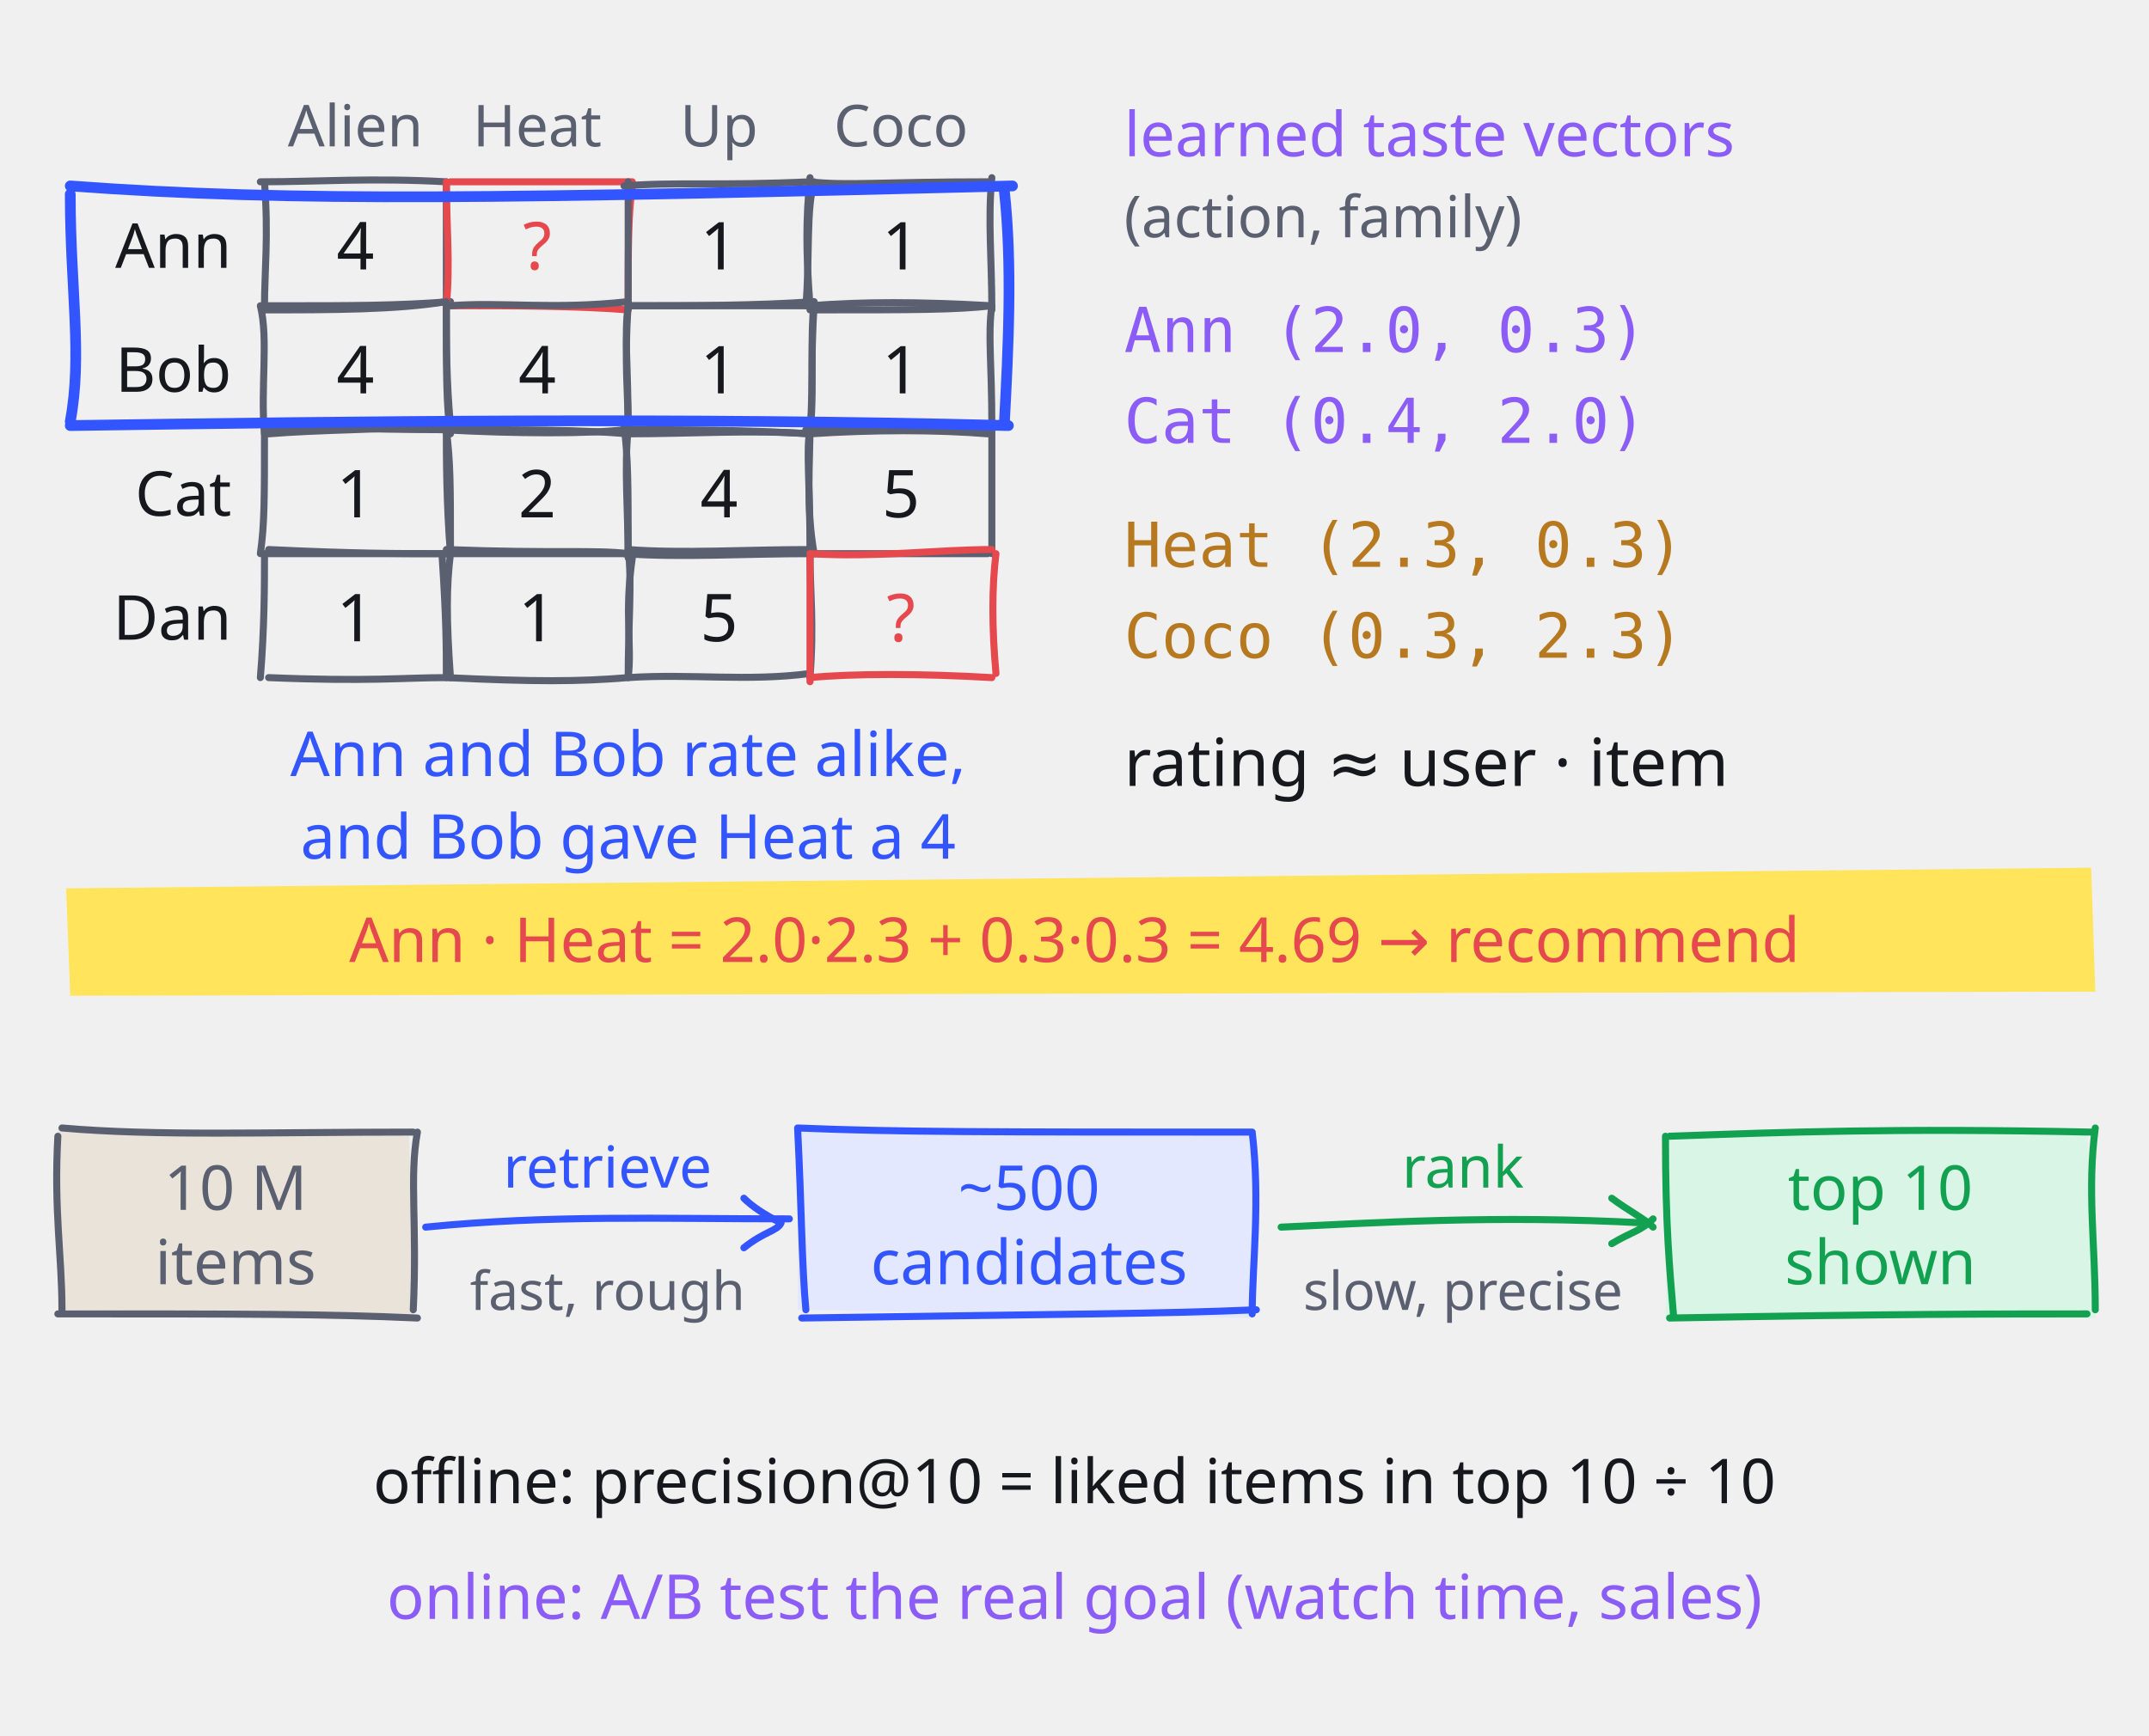
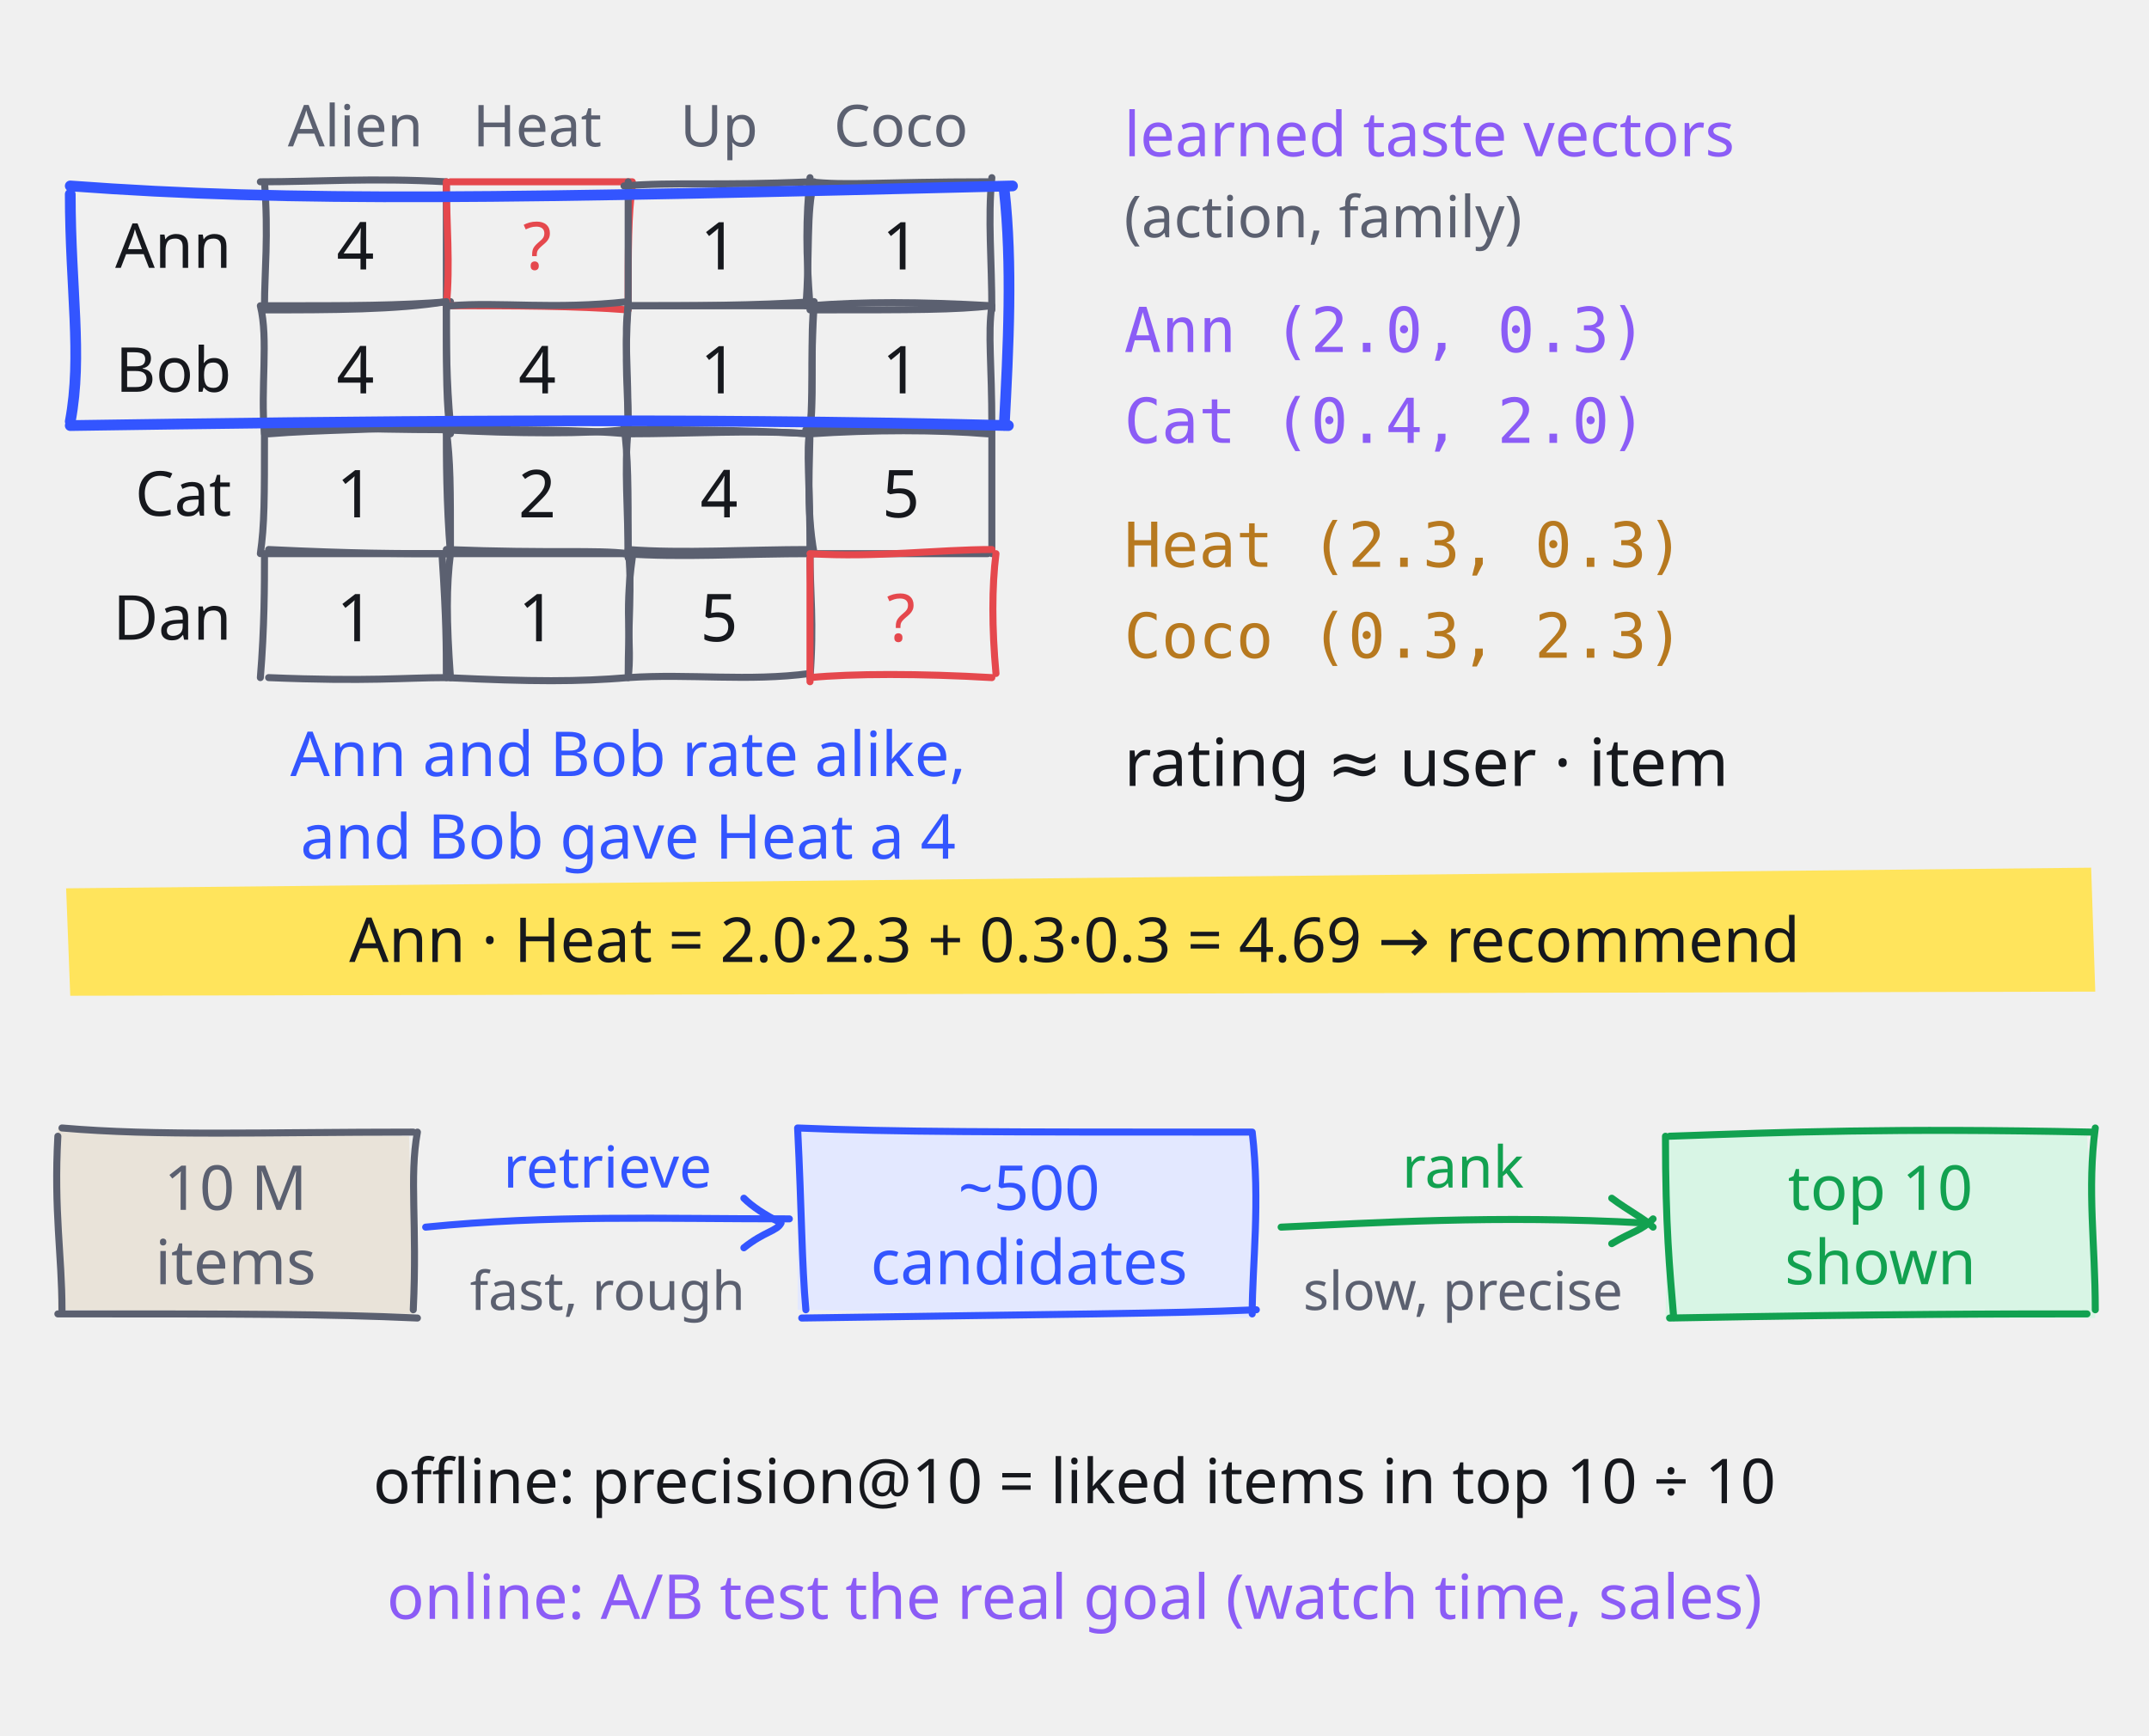
<svg xmlns="http://www.w3.org/2000/svg" viewBox="0 0 520 420" class="dg" data-diagram="recommender-systems">
  <style>
.dg path{fill:none;stroke-linecap:round;stroke-linejoin:round;stroke-width:1.7}
.dg .w-thick{stroke-width:2.6}.dg .w-thin{stroke-width:1.1}
.dg text{font-family:'Segoe Print','Bradley Hand','Comic Sans MS',system-ui,sans-serif;stroke:none}.dg .t-mono{font-family:'JetBrains Mono',monospace}
.s-ink{stroke:#16181D}.s-muted{stroke:#5B6070}.s-red{stroke:#E5484D}.s-blue{stroke:#3355FF}.s-green{stroke:#12A150}.s-orange{stroke:#F59E0B}.s-violet{stroke:#8B5CF6}.s-paper{stroke:#fff}.s-hl{stroke:#FFE45C}
.f-ink{fill:#16181D!important}.f-muted{fill:#E9E3D9!important}.f-red{fill:#FDE2E2!important}.f-blue{fill:#E3E8FF!important}.f-green{fill:#D8F5E5!important}.f-orange{fill:#FFF1D6!important}.f-violet{fill:#EDE5FF!important}.f-paper{fill:#fff!important}.f-hl{fill:#FFE45C!important}
.h-red{stroke:#E5484D}.h-blue{stroke:#3355FF}.h-green{stroke:#12A150}.h-orange{stroke:#F59E0B}.h-violet{stroke:#8B5CF6}.h-hl{stroke:#FFE45C}.h-ink{stroke:#16181D}.h-muted{stroke:#9AA0AE}
.t-ink{fill:#16181D}.t-muted{fill:#5B6070}.t-red{fill:#E5484D}.t-blue{fill:#3355FF}.t-green{fill:#12A150}.t-orange{fill:#B7791F}.t-violet{fill:#8B5CF6}.t-paper{fill:#fff}
</style>
  <g>
    <text x="86" y="30" font-size="14" text-anchor="middle" dominant-baseline="central" class="t t-muted">Alien</text>
    <text x="130" y="30" font-size="14" text-anchor="middle" dominant-baseline="central" class="t t-muted">Heat</text>
    <text x="174" y="30" font-size="14" text-anchor="middle" dominant-baseline="central" class="t t-muted">Up</text>
    <text x="218" y="30" font-size="14" text-anchor="middle" dominant-baseline="central" class="t t-muted">Coco</text>
    <text x="56" y="59" font-size="15" text-anchor="end" dominant-baseline="central" class="t t-ink">Ann</text>
    <text x="56" y="89" font-size="15" text-anchor="end" dominant-baseline="central" class="t t-ink">Bob</text>
    <text x="56" y="119" font-size="15" text-anchor="end" dominant-baseline="central" class="t t-ink">Cat</text>
    <text x="56" y="149" font-size="15" text-anchor="end" dominant-baseline="central" class="t t-ink">Dan</text>
    <path d="M63 44 C77 44, 90 43, 108 44 M108 44 C108 54, 108 65, 108 75 M109 73 C96 74, 86 74, 65 74 M64 74 C64 66, 65 57, 64 44" class="s-muted" />
    <text x="86" y="59" font-size="16" text-anchor="middle" dominant-baseline="central" class="t t-ink">4</text>
    <path d="M109 44 C122 44, 135 44, 153 44 M153 45 C152 52, 152 60, 152 74 M152 75 C139 74, 125 74, 108 74 M108 74 C109 64, 108 54, 108 44" class="s-red" />
    <text x="130" y="59" font-size="16" text-anchor="middle" dominant-baseline="central" class="t t-red t-bold">?</text>
    <path d="M151 45 C163 44, 174 45, 196 44 M196 43 C195 53, 195 61, 196 74 M196 74 C185 74, 175 74, 152 74 M152 73 C152 64, 152 57, 152 44" class="s-muted" />
    <text x="174" y="59" font-size="16" text-anchor="middle" dominant-baseline="central" class="t t-ink">1</text>
    <path d="M196 44 C205 45, 213 44, 239 44 M240 43 C239 53, 240 63, 240 75 M240 74 C231 75, 222 75, 196 75 M195 74 C196 62, 195 51, 197 44" class="s-muted" />
    <text x="218" y="59" font-size="16" text-anchor="middle" dominant-baseline="central" class="t t-ink">1</text>
    <path d="M64 75 C80 75, 96 75, 108 73 M108 74 C108 83, 108 92, 109 103 M108 103 C93 104, 77 104, 65 105 M64 105 C63 94, 65 82, 63 74" class="s-muted" />
    <text x="86" y="89" font-size="16" text-anchor="middle" dominant-baseline="central" class="t t-ink">4</text>
    <path d="M109 74 C121 73, 134 75, 152 73 M152 74 C151 81, 152 88, 152 104 M152 105 C140 104, 128 104, 109 104 M109 105 C108 98, 108 91, 108 75" class="s-muted" />
    <text x="130" y="89" font-size="16" text-anchor="middle" dominant-baseline="central" class="t t-ink">4</text>
    <path d="M152 74 C167 74, 183 74, 197 73 M197 73 C196 82, 197 90, 196 105 M196 105 C180 104, 164 104, 152 104 M152 104 C152 95, 151 88, 152 74" class="s-muted" />
    <text x="174" y="89" font-size="16" text-anchor="middle" dominant-baseline="central" class="t t-ink">1</text>
    <path d="M196 74 C209 73, 222 73, 240 74 M240 74 C239 81, 240 88, 240 103 M239 104 C227 104, 214 104, 195 104 M196 104 C197 97, 196 88, 197 74" class="s-muted" />
    <text x="218" y="89" font-size="16" text-anchor="middle" dominant-baseline="central" class="t t-ink">1</text>
    <path d="M64 104 C75 103, 86 104, 108 104 M108 104 C109 112, 109 117, 109 134 M109 134 C96 134, 86 134, 65 133 M63 134 C64 127, 64 121, 64 104" class="s-muted" />
    <text x="86" y="119" font-size="16" text-anchor="middle" dominant-baseline="central" class="t t-ink">1</text>
    <path d="M107 104 C125 105, 143 105, 151 104 M151 103 C152 111, 152 117, 152 134 M152 134 C144 133, 134 134, 108 133 M109 134 C108 122, 108 110, 108 104" class="s-muted" />
    <text x="130" y="119" font-size="16" text-anchor="middle" dominant-baseline="central" class="t t-ink">2</text>
    <path d="M152 105 C167 105, 182 104, 196 105 M196 104 C195 109, 196 116, 196 134 M196 133 C181 133, 165 134, 152 133 M152 135 C152 124, 151 113, 152 104" class="s-muted" />
    <text x="174" y="119" font-size="16" text-anchor="middle" dominant-baseline="central" class="t t-ink">4</text>
    <path d="M196 105 C211 104, 227 104, 239 105 M240 104 C240 111, 240 118, 240 134 M239 134 C224 134, 207 134, 196 134 M197 134 C195 123, 196 112, 196 103" class="s-muted" />
    <text x="218" y="119" font-size="16" text-anchor="middle" dominant-baseline="central" class="t t-ink">5</text>
    <path d="M64 134 C73 134, 82 134, 108 134 M109 134 C108 142, 108 150, 109 164 M108 164 C98 164, 89 165, 65 164 M63 164 C64 152, 64 141, 64 135" class="s-muted" />
    <text x="86" y="149" font-size="16" text-anchor="middle" dominant-baseline="central" class="t t-ink">1</text>
    <path d="M108 134 C119 134, 131 134, 152 134 M152 133 C153 141, 152 151, 152 164 M152 164 C140 165, 129 165, 108 164 M108 163 C108 157, 108 150, 107 135" class="s-muted" />
    <text x="130" y="149" font-size="16" text-anchor="middle" dominant-baseline="central" class="t t-ink">1</text>
    <path d="M151 134 C165 135, 179 134, 197 134 M196 134 C196 143, 197 151, 196 164 M196 163 C181 165, 167 163, 152 164 M152 164 C153 156, 151 149, 153 135" class="s-muted" />
    <text x="174" y="149" font-size="16" text-anchor="middle" dominant-baseline="central" class="t t-ink">5</text>
    <path d="M196 134 C212 135, 227 133, 240 133 M241 134 C240 142, 240 152, 241 163 M240 164 C223 163, 206 163, 196 164 M196 165 C196 156, 196 147, 196 135" class="s-red" />
    <text x="218" y="149" font-size="16" text-anchor="middle" dominant-baseline="central" class="t t-red t-bold">?</text>
  </g>
  <g>
    <path d="M17 45 C71 49, 123 48, 245 45 M243 46 C245 64, 244 84, 243 103 M244 103 C165 101, 84 102, 17 103 M17 102 C20 86, 17 70, 17 47" class="s-blue w-thick" />
    <text x="152" y="182" font-size="15" text-anchor="middle" dominant-baseline="central" class="t t-blue">Ann and Bob rate alike,</text>
    <text x="152" y="202" font-size="15" text-anchor="middle" dominant-baseline="central" class="t t-blue">and Bob gave Heat a 4</text>
  </g>
  <g>
    <text x="272" y="32" font-size="15" text-anchor="start" dominant-baseline="central" class="t t-violet t-bold">learned taste vectors</text>
    <text x="272" y="52" font-size="14" text-anchor="start" dominant-baseline="central" class="t t-muted">(action, family)</text>
    <text x="272" y="80" font-size="15" text-anchor="start" dominant-baseline="central" class="t t-violet t-mono">Ann (2.0, 0.3)</text>
    <text x="272" y="102" font-size="15" text-anchor="start" dominant-baseline="central" class="t t-violet t-mono">Cat (0.4, 2.0)</text>
    <text x="272" y="132" font-size="15" text-anchor="start" dominant-baseline="central" class="t t-orange t-mono">Heat (2.3, 0.3)</text>
    <text x="272" y="154" font-size="15" text-anchor="start" dominant-baseline="central" class="t t-orange t-mono">Coco (0.3, 2.3)</text>
    <text x="272" y="184" font-size="16" text-anchor="start" dominant-baseline="central" class="t t-ink t-bold">rating ≈ user · item</text>
  </g>
  <g>
    <path d="M16 215 L506 210 L507 240 L17 241" class="f-hl" />
  </g>
  <g>
-     <text x="260" y="227" font-size="15" text-anchor="middle" dominant-baseline="central" class="t t-red t-bold">Ann · Heat = 2.0·2.3 + 0.3·0.3 = 4.69 → recommend</text>
+     <text x="260" y="227" font-size="15" text-anchor="middle" dominant-baseline="central" class="t t-ink t-bold">Ann · Heat = 2.0·2.3 + 0.3·0.3 = 4.69 → recommend</text>
  </g>
  <g>
    <path d="M14 273 L99 275 L100 318 L14 317" class="f-muted" />
    <path d="M15 273 C38 275, 64 274, 100 274 M101 274 C99 285, 101 296, 100 317 M101 319 C79 318, 59 318, 14 318 M15 317 C15 304, 13 293, 14 275" class="s-muted" />
    <text x="57" y="287" font-size="15" text-anchor="middle" dominant-baseline="central" class="t t-muted">10 M</text>
    <text x="57" y="305" font-size="15" text-anchor="middle" dominant-baseline="central" class="t t-muted">items</text>
    <path d="M103 297 C133 294, 160 295, 191 295" class="s-blue" />
    <path d="M180 290 C182 292, 185 294, 189 296 M189 296 C188 298, 185 298, 180 302" class="s-blue" />
    <text x="147" y="282" font-size="14" text-anchor="middle" dominant-baseline="central" class="t t-blue">retrieve</text>
    <text x="147" y="312" font-size="13" text-anchor="middle" dominant-baseline="central" class="t t-muted">fast, rough</text>
    <path d="M193 273 L303 275 L303 319 L193 317" class="f-blue" />
    <path d="M193 273 C217 274, 240 274, 303 274 M303 274 C305 291, 303 306, 303 318 M304 317 C281 318, 260 318, 194 319 M195 317 C194 306, 194 293, 193 273" class="s-blue" />
    <text x="249" y="287" font-size="15" text-anchor="middle" dominant-baseline="central" class="t t-blue">~500</text>
    <text x="249" y="305" font-size="15" text-anchor="middle" dominant-baseline="central" class="t t-blue">candidates</text>
    <path d="M310 297 C332 296, 362 294, 398 296" class="s-green" />
    <path d="M390 290 C394 293, 398 295, 400 297 M400 295 C397 298, 395 298, 390 301" class="s-green" />
    <text x="354" y="282" font-size="14" text-anchor="middle" dominant-baseline="central" class="t t-green">rank</text>
    <text x="354" y="312" font-size="13" text-anchor="middle" dominant-baseline="central" class="t t-muted">slow, precise</text>
    <path d="M404 274 L505 274 L507 319 L403 319" class="f-green" />
    <path d="M404 275 C432 274, 458 273, 506 274 M507 273 C505 288, 507 301, 507 317 M505 318 C483 318, 459 318, 404 319 M405 319 C404 307, 403 297, 403 275" class="s-green" />
    <text x="455" y="287" font-size="15" text-anchor="middle" dominant-baseline="central" class="t t-green">top 10</text>
    <text x="455" y="305" font-size="15" text-anchor="middle" dominant-baseline="central" class="t t-green">shown</text>
  </g>
  <g>
    <text x="260" y="358" font-size="15" text-anchor="middle" dominant-baseline="central" class="t t-ink">offline: precision@10 = liked items in top 10 ÷ 10</text>
    <text x="260" y="386" font-size="15" text-anchor="middle" dominant-baseline="central" class="t t-violet t-bold">online: A/B test the real goal (watch time, sales)</text>
  </g>
</svg>
